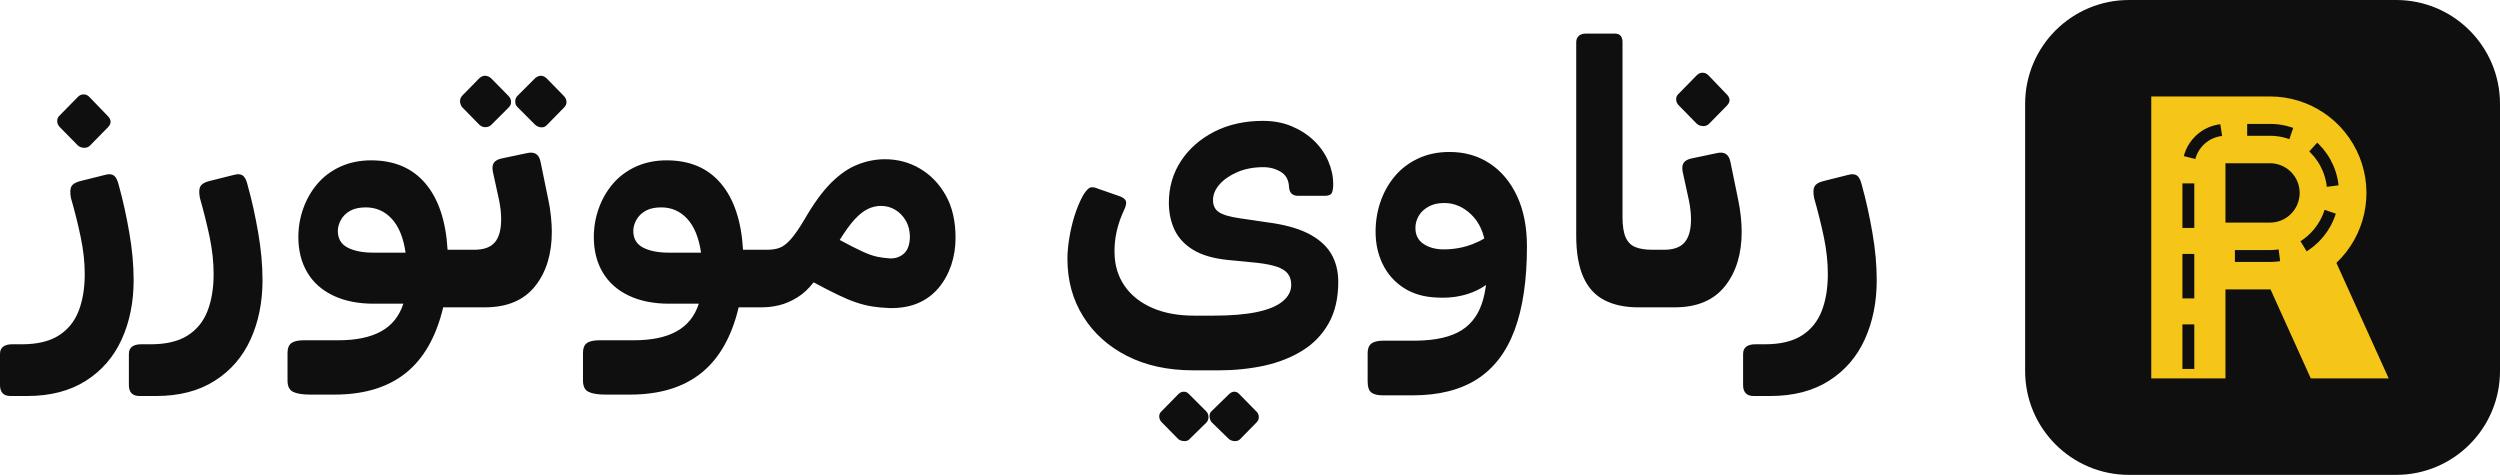
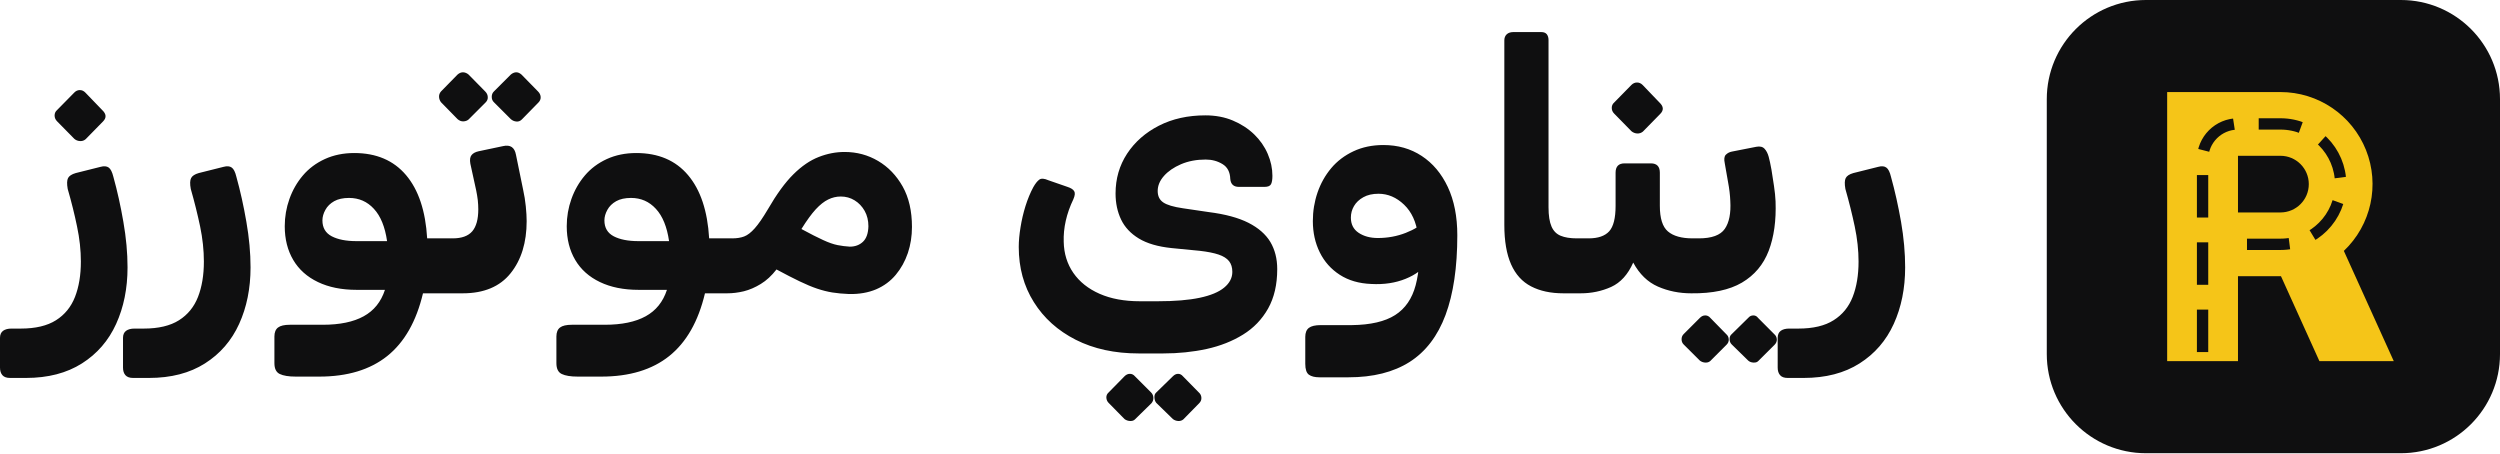
- <svg xmlns="http://www.w3.org/2000/svg" viewBox="0 0 336.93 64" width="336.93" height="64" role="img" aria-label="رناوي موتورز" lang="ar" color="#0F0F10">
-   <g transform="translate(272.93 0)">
+ <svg xmlns="http://www.w3.org/2000/svg" viewBox="0 0 353.03 64" width="353.03" height="64" role="img" aria-label="ريناوي موتورز" lang="ar" color="#0F0F10">
+   <g transform="translate(289.03 0)">
    <rect width="64" height="64" rx="14" fill="#0F0F10" />
    <path fill="#F5C518" d="M17 13H33A13 13 0 0 1 41.95 35.43L49 51H38.5L33.07 39H27V51H17ZM27 22V30H33A4 4 0 0 0 33 22Z" />
    <path fill="none" stroke="#0F0F10" stroke-width="1.6" stroke-dasharray="6 3.5" stroke-dashoffset="-1.28" d="M22 51V22.5A5 5 0 0 1 27 17.5H33A8.5 8.5 0 0 1 33 34.5H27" />
  </g>
-   <path fill="currentColor" d="M3.66 53.37L1.42 53.37Q0.68 53.37 0.34 52.98Q0 52.59 0 51.91L0 47.71Q0 47.03 0.44 46.71Q0.88 46.4 1.61 46.4L2.93 46.4Q6.05 46.4 7.91 45.22Q9.76 44.05 10.59 41.93Q11.42 39.81 11.42 36.93Q11.42 34.54 10.88 31.98Q10.35 29.41 9.56 26.68Q9.37 25.61 9.61 25.14Q9.86 24.68 10.69 24.44L14.2 23.56Q14.93 23.36 15.35 23.66Q15.76 23.95 16.01 24.97Q16.84 27.95 17.42 31.32Q18.01 34.68 18.01 37.76Q18.01 42.2 16.4 45.74Q14.79 49.28 11.57 51.32Q8.34 53.37 3.66 53.37ZM14.54 17.16L12.1 19.65Q11.76 19.95 11.3 19.92Q10.83 19.9 10.49 19.6L8.05 17.12Q7.71 16.77 7.71 16.31Q7.71 15.85 8.05 15.55L10.49 13.07Q10.83 12.72 11.27 12.72Q11.71 12.72 12.05 13.07L14.44 15.55Q15.32 16.38 14.54 17.16ZM21.03 53.37L18.79 53.37Q18.06 53.37 17.71 52.98Q17.37 52.59 17.37 51.91L17.37 47.71Q17.37 47.03 17.81 46.71Q18.25 46.4 18.98 46.4L20.3 46.4Q23.42 46.4 25.28 45.22Q27.13 44.05 27.96 41.93Q28.79 39.81 28.79 36.93Q28.79 34.54 28.26 31.98Q27.72 29.41 26.94 26.68Q26.74 25.61 26.99 25.14Q27.23 24.68 28.06 24.44L31.57 23.56Q32.31 23.36 32.72 23.66Q33.14 23.95 33.38 24.97Q34.21 27.95 34.79 31.32Q35.38 34.68 35.38 37.76Q35.38 42.2 33.77 45.74Q32.16 49.28 28.94 51.32Q25.72 53.37 21.03 53.37ZM45.09 53.18L41.77 53.18Q40.26 53.18 39.5 52.81Q38.75 52.45 38.75 51.28L38.75 47.52Q38.75 46.64 39.26 46.25Q39.77 45.86 40.94 45.86L45.58 45.86Q49.19 45.86 51.36 44.66Q53.53 43.47 54.36 40.93L50.36 40.93Q47.19 40.93 44.9 39.83Q42.6 38.73 41.41 36.71Q40.21 34.68 40.21 31.95Q40.21 29.95 40.87 28.1Q41.53 26.24 42.77 24.78Q44.02 23.31 45.87 22.46Q47.73 21.61 50.02 21.61Q54.7 21.61 57.34 24.73Q59.98 27.85 60.32 33.66L63.54 33.66Q64.27 33.66 64.27 34.39L64.32 39.95Q64.32 41.42 62.85 41.42L59.73 41.42Q58.32 47.37 54.68 50.28Q51.04 53.18 45.09 53.18ZM50.31 34.05L54.66 34.05Q54.22 31.02 52.8 29.49Q51.39 27.95 49.29 27.95Q48.02 27.95 47.19 28.41Q46.36 28.88 45.95 29.63Q45.53 30.39 45.53 31.12Q45.53 32.68 46.85 33.37Q48.17 34.05 50.31 34.05ZM65.34 41.42L62.9 41.42Q62.51 41.42 62.32 41.17Q62.12 40.93 62.12 40.59L62.12 34.93Q62.12 34.24 62.51 33.95Q62.9 33.66 63.59 33.66L63.93 33.66Q65.83 33.66 66.69 32.66Q67.54 31.66 67.54 29.56Q67.54 28.93 67.47 28.27Q67.39 27.61 67.25 26.92L66.42 23.12Q66.27 22.29 66.59 21.9Q66.9 21.51 67.59 21.36L71.05 20.63Q72.57 20.29 72.86 21.85L73.88 26.83Q74.13 27.95 74.25 29.15Q74.37 30.34 74.37 31.22Q74.37 35.76 72.1 38.59Q69.83 41.42 65.34 41.42ZM68.56 14.48L66.17 16.87Q65.88 17.12 65.44 17.14Q65 17.16 64.61 16.82L62.27 14.43Q62.02 14.09 62 13.68Q61.98 13.26 62.27 12.92L64.61 10.53Q65 10.19 65.42 10.21Q65.83 10.24 66.17 10.53L68.52 12.92Q68.86 13.26 68.88 13.7Q68.91 14.14 68.56 14.48ZM76.03 14.48L73.69 16.87Q73.35 17.21 72.91 17.16Q72.47 17.12 72.13 16.82L69.74 14.43Q69.44 14.14 69.44 13.68Q69.44 13.21 69.74 12.92L72.13 10.53Q72.47 10.24 72.86 10.21Q73.25 10.19 73.64 10.53L75.98 12.92Q76.32 13.26 76.35 13.7Q76.37 14.14 76.03 14.48ZM84.91 53.18L81.59 53.18Q80.08 53.18 79.32 52.81Q78.57 52.45 78.57 51.28L78.57 47.52Q78.57 46.64 79.08 46.25Q79.59 45.86 80.76 45.86L85.4 45.86Q89.01 45.86 91.18 44.66Q93.35 43.47 94.18 40.93L90.18 40.93Q87.01 40.93 84.72 39.83Q82.42 38.73 81.23 36.71Q80.03 34.68 80.03 31.95Q80.03 29.95 80.69 28.1Q81.35 26.24 82.59 24.78Q83.84 23.31 85.69 22.46Q87.55 21.61 89.84 21.61Q94.53 21.61 97.16 24.73Q99.8 27.85 100.14 33.66L103.36 33.66Q104.09 33.66 104.09 34.39L104.14 39.95Q104.14 41.42 102.68 41.42L99.55 41.42Q98.14 47.37 94.5 50.28Q90.87 53.18 84.91 53.18ZM90.13 34.05L94.48 34.05Q94.04 31.02 92.62 29.49Q91.21 27.95 89.11 27.95Q87.84 27.95 87.01 28.41Q86.18 28.88 85.77 29.63Q85.35 30.39 85.35 31.12Q85.35 32.68 86.67 33.37Q87.99 34.05 90.13 34.05ZM119.9 41.52Q118.58 41.47 117.53 41.3Q116.49 41.13 115.39 40.76Q114.29 40.39 112.92 39.73Q111.56 39.08 109.65 38.05Q108.63 39.37 107.43 40.1Q106.24 40.83 105.04 41.13Q103.85 41.42 102.68 41.42Q101.94 41.42 101.94 40.69L101.94 35.12Q101.94 33.66 103.41 33.66Q104.38 33.66 105.09 33.39Q105.8 33.12 106.58 32.24Q107.36 31.37 108.43 29.56Q110.29 26.34 112.04 24.61Q113.8 22.87 115.61 22.17Q117.41 21.46 119.27 21.46Q121.85 21.46 124 22.73Q126.15 24 127.47 26.34Q128.78 28.68 128.78 32.05Q128.78 34 128.2 35.73Q127.61 37.47 126.49 38.81Q125.37 40.15 123.71 40.86Q122.05 41.56 119.9 41.52ZM120 34.83Q121.12 34.83 121.85 34.15Q122.59 33.46 122.63 31.95Q122.63 30.73 122.1 29.78Q121.56 28.83 120.68 28.29Q119.8 27.75 118.73 27.75Q117.8 27.75 116.95 28.17Q116.1 28.58 115.19 29.56Q114.29 30.54 113.17 32.34Q115.07 33.37 116.24 33.9Q117.41 34.44 118.27 34.61Q119.12 34.78 120 34.83ZM164.26 49.91L160.8 49.91Q155.72 49.91 151.91 47.98Q148.11 46.05 145.99 42.66Q143.86 39.27 143.86 34.88Q143.86 33.61 144.11 32.1Q144.35 30.58 144.81 29.1Q145.28 27.61 145.91 26.44Q146.35 25.66 146.77 25.36Q147.18 25.07 148.06 25.46L150.74 26.39Q151.48 26.63 151.69 27Q151.91 27.36 151.57 28.14Q150.84 29.66 150.5 31.17Q150.16 32.68 150.21 34.15Q150.26 36.64 151.57 38.54Q152.89 40.44 155.28 41.49Q157.67 42.54 160.94 42.54L163.53 42.54Q167.09 42.54 169.41 42.05Q171.73 41.56 172.87 40.61Q174.02 39.66 174.02 38.39Q174.02 37.47 173.56 36.88Q173.09 36.29 172.09 35.95Q171.09 35.61 169.43 35.42L165.43 35.03Q162.55 34.73 160.82 33.68Q159.09 32.63 158.31 31Q157.53 29.36 157.53 27.32Q157.53 24.19 159.16 21.7Q160.8 19.21 163.65 17.75Q166.51 16.29 170.21 16.29Q172.36 16.29 174.09 17.02Q175.83 17.75 177.1 18.97Q178.36 20.19 179.02 21.73Q179.68 23.26 179.68 24.83Q179.68 25.61 179.49 26Q179.29 26.39 178.56 26.39L174.95 26.39Q173.83 26.39 173.73 25.27Q173.68 23.8 172.63 23.17Q171.58 22.53 170.26 22.53Q168.31 22.53 166.77 23.19Q165.24 23.85 164.36 24.85Q163.48 25.85 163.48 26.97Q163.48 28.05 164.26 28.58Q165.04 29.12 167.04 29.41L170.7 29.95Q174.17 30.39 176.29 31.46Q178.41 32.54 179.39 34.17Q180.36 35.81 180.36 38Q180.36 41.27 179.07 43.57Q177.78 45.86 175.53 47.25Q173.29 48.64 170.39 49.28Q167.48 49.91 164.26 49.91ZM162.6 56.94L160.26 59.23Q160.02 59.47 159.58 59.45Q159.14 59.43 158.8 59.18L156.55 56.89Q156.26 56.6 156.23 56.16Q156.21 55.72 156.55 55.42L158.8 53.13Q159.14 52.79 159.55 52.79Q159.97 52.79 160.26 53.13L162.55 55.42Q162.85 55.72 162.87 56.16Q162.89 56.6 162.6 56.94ZM169.34 56.94L167.09 59.23Q166.8 59.47 166.38 59.45Q165.97 59.43 165.63 59.18L163.28 56.89Q163.04 56.6 163.02 56.13Q162.99 55.67 163.28 55.42L165.63 53.13Q165.97 52.79 166.36 52.79Q166.75 52.79 167.04 53.13L169.29 55.42Q169.63 55.72 169.65 56.16Q169.68 56.6 169.34 56.94ZM190.42 53.28L186.32 53.28Q185.34 53.28 184.83 52.91Q184.32 52.54 184.32 51.37L184.32 47.57Q184.32 46.69 184.83 46.3Q185.34 45.91 186.51 45.91L190.91 45.91Q194.86 45.86 197.01 44.49Q199.15 43.13 199.91 40.27Q200.67 37.42 200.37 33.07L205.79 33.22Q205.79 40 204.13 44.47Q202.47 48.93 199.06 51.11Q195.64 53.28 190.42 53.28ZM205.79 33.22L200.23 33.17Q199.88 30.44 198.27 28.9Q196.66 27.36 194.66 27.36Q193.39 27.36 192.52 27.85Q191.64 28.34 191.2 29.1Q190.76 29.85 190.76 30.73Q190.76 32.15 191.86 32.88Q192.96 33.61 194.57 33.61Q196.66 33.61 198.52 32.88Q200.37 32.15 201.15 31.22L201.69 36.93Q200.67 38.49 198.49 39.37Q196.32 40.25 193.64 40.1Q191.05 40 189.2 38.81Q187.34 37.61 186.37 35.64Q185.39 33.66 185.39 31.22Q185.39 29.12 186.05 27.19Q186.71 25.27 187.98 23.75Q189.25 22.24 191.13 21.36Q193 20.48 195.35 20.48Q198.42 20.48 200.76 22.02Q203.11 23.56 204.45 26.41Q205.79 29.27 205.79 33.22ZM223.21 41.42L220.77 41.42Q218.09 41.42 216.21 40.44Q214.33 39.47 213.38 37.32Q212.43 35.17 212.43 31.76L212.43 5.7Q212.43 5.16 212.77 4.84Q213.11 4.53 213.7 4.53L217.65 4.53Q218.18 4.53 218.43 4.84Q218.67 5.16 218.67 5.65L218.67 29.27Q218.67 31.02 219.09 31.98Q219.5 32.93 220.38 33.29Q221.26 33.66 222.67 33.66L223.94 33.66Q224.68 33.66 224.68 34.39L224.68 39.95Q224.68 41.42 223.21 41.42ZM225.7 41.42L223.26 41.42Q222.87 41.42 222.67 41.17Q222.48 40.93 222.48 40.59L222.48 34.93Q222.48 34.24 222.87 33.95Q223.26 33.66 223.94 33.66L224.28 33.66Q226.19 33.66 227.04 32.66Q227.9 31.66 227.9 29.56Q227.9 28.93 227.82 28.27Q227.75 27.61 227.6 26.92L226.77 23.12Q226.63 22.29 226.94 21.9Q227.26 21.51 227.94 21.36L231.41 20.63Q232.92 20.29 233.22 21.85L234.24 26.83Q234.48 27.95 234.61 29.15Q234.73 30.34 234.73 31.22Q234.73 35.76 232.46 38.59Q230.19 41.42 225.7 41.42ZM232.73 14.24L230.29 16.73Q229.95 17.02 229.48 16.99Q229.02 16.97 228.68 16.68L226.24 14.19Q225.9 13.85 225.9 13.38Q225.9 12.92 226.24 12.63L228.68 10.14Q229.02 9.8 229.46 9.8Q229.9 9.8 230.24 10.14L232.63 12.63Q233.51 13.46 232.73 14.24ZM238.58 53.37L236.34 53.37Q235.61 53.37 235.26 52.98Q234.92 52.59 234.92 51.91L234.92 47.71Q234.92 47.03 235.36 46.71Q235.8 46.4 236.53 46.4L237.85 46.4Q240.97 46.4 242.83 45.22Q244.68 44.05 245.51 41.93Q246.34 39.81 246.34 36.93Q246.34 34.54 245.81 31.98Q245.27 29.41 244.49 26.68Q244.29 25.61 244.54 25.14Q244.78 24.68 245.61 24.44L249.12 23.56Q249.86 23.36 250.27 23.66Q250.69 23.95 250.93 24.97Q251.76 27.95 252.34 31.32Q252.93 34.68 252.93 37.76Q252.93 42.2 251.32 45.74Q249.71 49.28 246.49 51.32Q243.27 53.37 238.58 53.37Z" />
+   <path fill="currentColor" d="M3.66 53.37L1.42 53.37Q0.68 53.37 0.34 52.98Q0 52.59 0 51.91L0 47.71Q0 47.03 0.44 46.71Q0.88 46.4 1.61 46.4L2.93 46.4Q6.05 46.4 7.91 45.22Q9.76 44.05 10.59 41.93Q11.42 39.81 11.42 36.93Q11.42 34.54 10.88 31.98Q10.35 29.41 9.56 26.68Q9.37 25.61 9.61 25.14Q9.86 24.68 10.69 24.44L14.2 23.56Q14.93 23.36 15.35 23.66Q15.76 23.95 16.01 24.97Q16.84 27.95 17.42 31.32Q18.01 34.68 18.01 37.76Q18.01 42.2 16.4 45.74Q14.79 49.28 11.57 51.32Q8.34 53.37 3.66 53.37ZM14.54 17.16L12.1 19.65Q11.76 19.95 11.3 19.92Q10.83 19.9 10.49 19.6L8.05 17.12Q7.71 16.77 7.71 16.31Q7.71 15.85 8.05 15.55L10.49 13.07Q10.83 12.72 11.27 12.72Q11.71 12.72 12.05 13.07L14.44 15.55Q15.32 16.38 14.54 17.16ZM21.03 53.37L18.79 53.37Q18.06 53.37 17.71 52.98Q17.37 52.59 17.37 51.91L17.37 47.71Q17.37 47.03 17.81 46.71Q18.25 46.4 18.98 46.4L20.3 46.4Q23.42 46.4 25.28 45.22Q27.13 44.05 27.96 41.93Q28.79 39.81 28.79 36.93Q28.79 34.54 28.26 31.98Q27.72 29.41 26.94 26.68Q26.74 25.61 26.99 25.14Q27.23 24.68 28.06 24.44L31.57 23.56Q32.31 23.36 32.72 23.66Q33.14 23.95 33.38 24.97Q34.21 27.95 34.79 31.32Q35.38 34.68 35.38 37.76Q35.38 42.2 33.77 45.74Q32.16 49.28 28.94 51.32Q25.72 53.37 21.03 53.37ZM45.09 53.18L41.77 53.18Q40.26 53.18 39.5 52.81Q38.75 52.45 38.75 51.28L38.75 47.52Q38.75 46.64 39.26 46.25Q39.77 45.86 40.94 45.86L45.58 45.86Q49.19 45.86 51.36 44.66Q53.53 43.47 54.36 40.93L50.36 40.93Q47.19 40.93 44.9 39.83Q42.6 38.73 41.41 36.71Q40.21 34.68 40.21 31.95Q40.21 29.95 40.87 28.1Q41.53 26.24 42.77 24.78Q44.02 23.31 45.87 22.46Q47.73 21.61 50.02 21.61Q54.7 21.61 57.34 24.73Q59.98 27.85 60.32 33.66L63.54 33.66Q64.27 33.66 64.27 34.39L64.32 39.95Q64.32 41.42 62.85 41.42L59.73 41.42Q58.32 47.37 54.68 50.28Q51.04 53.18 45.09 53.18ZM50.31 34.05L54.66 34.05Q54.22 31.02 52.8 29.49Q51.39 27.95 49.29 27.95Q48.02 27.95 47.19 28.41Q46.36 28.88 45.95 29.63Q45.53 30.39 45.53 31.12Q45.53 32.68 46.85 33.37Q48.17 34.05 50.31 34.05ZM65.34 41.42L62.9 41.42Q62.51 41.42 62.32 41.17Q62.12 40.93 62.12 40.59L62.12 34.93Q62.12 34.24 62.51 33.95Q62.9 33.66 63.59 33.66L63.93 33.66Q65.83 33.66 66.69 32.66Q67.54 31.66 67.54 29.56Q67.54 28.93 67.47 28.27Q67.39 27.61 67.25 26.92L66.42 23.12Q66.27 22.29 66.59 21.9Q66.9 21.51 67.59 21.36L71.05 20.63Q72.57 20.29 72.86 21.85L73.88 26.83Q74.13 27.95 74.25 29.15Q74.37 30.34 74.37 31.22Q74.37 35.76 72.1 38.59Q69.83 41.42 65.34 41.42ZM68.56 14.48L66.17 16.87Q65.88 17.12 65.44 17.14Q65 17.16 64.61 16.82L62.27 14.43Q62.02 14.09 62 13.68Q61.98 13.26 62.27 12.92L64.61 10.53Q65 10.19 65.42 10.21Q65.83 10.24 66.17 10.53L68.52 12.92Q68.86 13.26 68.88 13.7Q68.91 14.14 68.56 14.48ZM76.03 14.48L73.69 16.87Q73.35 17.21 72.91 17.16Q72.47 17.12 72.13 16.82L69.74 14.43Q69.44 14.14 69.44 13.68Q69.44 13.21 69.74 12.92L72.13 10.53Q72.47 10.24 72.86 10.21Q73.25 10.19 73.64 10.53L75.98 12.92Q76.32 13.26 76.35 13.7Q76.37 14.14 76.03 14.48ZM84.91 53.18L81.59 53.18Q80.08 53.18 79.32 52.81Q78.57 52.45 78.57 51.28L78.57 47.52Q78.57 46.64 79.08 46.25Q79.59 45.86 80.76 45.86L85.4 45.86Q89.01 45.86 91.18 44.66Q93.35 43.47 94.18 40.93L90.18 40.93Q87.01 40.93 84.72 39.83Q82.42 38.73 81.23 36.71Q80.03 34.68 80.03 31.95Q80.03 29.95 80.69 28.1Q81.35 26.24 82.59 24.78Q83.84 23.31 85.69 22.46Q87.55 21.61 89.84 21.61Q94.53 21.61 97.16 24.73Q99.8 27.85 100.14 33.66L103.36 33.66Q104.09 33.66 104.09 34.39L104.14 39.95Q104.14 41.42 102.68 41.42L99.55 41.42Q98.14 47.37 94.5 50.28Q90.87 53.18 84.91 53.18ZM90.13 34.05L94.48 34.05Q94.04 31.02 92.62 29.49Q91.21 27.95 89.11 27.95Q87.84 27.95 87.01 28.41Q86.18 28.88 85.77 29.63Q85.35 30.39 85.35 31.12Q85.35 32.68 86.67 33.37Q87.99 34.05 90.13 34.05ZM119.9 41.52Q118.58 41.47 117.53 41.3Q116.49 41.13 115.39 40.76Q114.29 40.39 112.92 39.73Q111.56 39.08 109.65 38.05Q108.63 39.37 107.43 40.1Q106.24 40.83 105.04 41.13Q103.85 41.42 102.68 41.42Q101.94 41.42 101.94 40.69L101.94 35.12Q101.94 33.66 103.41 33.66Q104.38 33.66 105.09 33.39Q105.8 33.12 106.58 32.24Q107.36 31.37 108.43 29.56Q110.29 26.34 112.04 24.61Q113.8 22.87 115.61 22.17Q117.41 21.46 119.27 21.46Q121.85 21.46 124 22.73Q126.15 24 127.47 26.34Q128.78 28.68 128.78 32.05Q128.78 34 128.2 35.73Q127.61 37.47 126.49 38.81Q125.37 40.15 123.71 40.86Q122.05 41.56 119.9 41.52ZM120 34.83Q121.12 34.83 121.85 34.15Q122.59 33.46 122.63 31.95Q122.63 30.73 122.1 29.78Q121.56 28.83 120.68 28.29Q119.8 27.75 118.73 27.75Q117.8 27.75 116.95 28.17Q116.1 28.58 115.19 29.56Q114.29 30.54 113.17 32.34Q115.07 33.37 116.24 33.9Q117.41 34.44 118.27 34.61Q119.12 34.78 120 34.83ZM164.26 49.91L160.8 49.91Q155.72 49.91 151.91 47.98Q148.11 46.05 145.99 42.66Q143.86 39.27 143.86 34.88Q143.86 33.61 144.11 32.1Q144.35 30.58 144.81 29.1Q145.28 27.61 145.91 26.44Q146.35 25.66 146.77 25.36Q147.18 25.07 148.06 25.46L150.74 26.39Q151.48 26.63 151.69 27Q151.91 27.36 151.57 28.14Q150.84 29.66 150.5 31.17Q150.16 32.68 150.21 34.15Q150.26 36.64 151.57 38.54Q152.89 40.44 155.28 41.49Q157.67 42.54 160.94 42.54L163.53 42.54Q167.09 42.54 169.41 42.05Q171.73 41.56 172.87 40.61Q174.02 39.66 174.02 38.39Q174.02 37.47 173.56 36.88Q173.09 36.29 172.09 35.95Q171.09 35.61 169.43 35.42L165.43 35.03Q162.55 34.73 160.82 33.68Q159.09 32.63 158.31 31Q157.53 29.36 157.53 27.32Q157.53 24.19 159.16 21.7Q160.8 19.21 163.65 17.75Q166.51 16.29 170.21 16.29Q172.36 16.29 174.09 17.02Q175.83 17.75 177.1 18.97Q178.36 20.19 179.02 21.73Q179.68 23.26 179.68 24.83Q179.68 25.61 179.49 26Q179.29 26.39 178.56 26.39L174.95 26.39Q173.83 26.39 173.73 25.27Q173.68 23.8 172.63 23.17Q171.58 22.53 170.26 22.53Q168.31 22.53 166.77 23.19Q165.24 23.85 164.36 24.85Q163.48 25.85 163.48 26.97Q163.48 28.05 164.26 28.58Q165.04 29.12 167.04 29.41L170.7 29.95Q174.17 30.39 176.29 31.46Q178.41 32.54 179.39 34.17Q180.36 35.81 180.36 38Q180.36 41.27 179.07 43.57Q177.78 45.86 175.53 47.25Q173.29 48.64 170.39 49.28Q167.48 49.91 164.26 49.91ZM162.6 56.94L160.26 59.23Q160.02 59.47 159.58 59.45Q159.14 59.43 158.8 59.18L156.55 56.89Q156.26 56.6 156.23 56.16Q156.21 55.72 156.55 55.42L158.8 53.13Q159.14 52.79 159.55 52.79Q159.97 52.79 160.26 53.13L162.55 55.42Q162.85 55.72 162.87 56.16Q162.89 56.6 162.6 56.94ZM169.34 56.94L167.09 59.23Q166.8 59.47 166.38 59.45Q165.97 59.43 165.63 59.18L163.28 56.89Q163.04 56.6 163.02 56.13Q162.99 55.67 163.28 55.42L165.63 53.13Q165.97 52.79 166.36 52.79Q166.75 52.79 167.04 53.13L169.29 55.42Q169.63 55.72 169.65 56.16Q169.68 56.6 169.34 56.94ZM190.42 53.28L186.32 53.28Q185.34 53.28 184.83 52.91Q184.32 52.54 184.32 51.37L184.32 47.57Q184.32 46.69 184.83 46.3Q185.34 45.91 186.51 45.91L190.91 45.91Q194.86 45.86 197.01 44.49Q199.15 43.13 199.91 40.27Q200.67 37.42 200.37 33.07L205.79 33.22Q205.79 40 204.13 44.47Q202.47 48.93 199.06 51.11Q195.64 53.28 190.42 53.28ZM205.79 33.22L200.23 33.17Q199.88 30.44 198.27 28.9Q196.66 27.36 194.66 27.36Q193.39 27.36 192.52 27.85Q191.64 28.34 191.2 29.1Q190.76 29.85 190.76 30.73Q190.76 32.15 191.86 32.88Q192.96 33.61 194.57 33.61Q196.66 33.61 198.52 32.88Q200.37 32.15 201.15 31.22L201.69 36.93Q200.67 38.49 198.49 39.37Q196.32 40.25 193.64 40.1Q191.05 40 189.2 38.81Q187.34 37.61 186.37 35.64Q185.39 33.66 185.39 31.22Q185.39 29.12 186.05 27.19Q186.71 25.27 187.98 23.75Q189.25 22.24 191.13 21.36Q193 20.48 195.35 20.48Q198.42 20.48 200.76 22.02Q203.11 23.56 204.45 26.41Q205.79 29.27 205.79 33.22ZM223.21 41.42L220.77 41.42Q218.09 41.42 216.21 40.44Q214.33 39.47 213.38 37.32Q212.43 35.17 212.43 31.76L212.43 5.7Q212.43 5.16 212.77 4.84Q213.11 4.53 213.7 4.53L217.65 4.53Q218.18 4.53 218.43 4.84Q218.67 5.16 218.67 5.65L218.67 29.27Q218.67 31.02 219.09 31.98Q219.5 32.93 220.38 33.29Q221.26 33.66 222.67 33.66L223.94 33.66Q224.68 33.66 224.68 34.39L224.68 39.95Q224.68 41.42 223.21 41.42ZM223.21 41.42Q222.48 41.42 222.48 40.64L222.48 35.12Q222.48 33.66 223.94 33.66L224.33 33.66Q226.33 33.66 227.24 32.66Q228.14 31.66 228.14 29.07L228.14 24.39Q228.14 23.07 229.41 23.07L233.12 23.07Q234.39 23.07 234.39 24.39L234.39 29.07Q234.39 31.71 235.53 32.68Q236.68 33.66 239.02 33.66L239.56 33.66Q240.29 33.66 240.29 34.39L240.29 39.95Q240.29 41.42 238.83 41.42Q236.29 41.42 234.12 40.47Q231.95 39.52 230.63 37.08Q229.51 39.61 227.51 40.52Q225.5 41.42 223.21 41.42ZM234.44 16.09L232 18.58Q231.65 18.87 231.19 18.85Q230.73 18.82 230.38 18.53L227.94 16.04Q227.6 15.7 227.6 15.24Q227.6 14.77 227.94 14.48L230.38 11.99Q230.73 11.65 231.17 11.65Q231.6 11.65 231.95 11.99L234.34 14.48Q235.22 15.31 234.44 16.09ZM238.83 41.42Q238.49 41.42 238.29 41.17Q238.1 40.93 238.1 40.59L238.1 35.03Q238.1 33.66 239.56 33.66L239.9 33.66Q242.63 33.66 243.56 32.32Q244.49 30.98 244.34 28.39Q244.29 27.12 244.02 25.7Q243.76 24.29 243.56 23.07Q243.37 22.19 243.71 21.85Q244.05 21.51 244.54 21.41L248 20.73Q248.78 20.58 249.17 21Q249.56 21.41 249.76 22.14Q249.95 22.83 250.15 23.95Q250.34 25.07 250.51 26.27Q250.69 27.46 250.73 28.44Q250.88 32.49 249.76 35.42Q248.64 38.34 245.98 39.91Q243.32 41.47 238.83 41.42ZM243.8 48.69L241.51 50.98Q241.22 51.23 240.8 51.2Q240.39 51.18 240.05 50.93L237.75 48.64Q237.46 48.35 237.46 47.91Q237.46 47.47 237.75 47.18L240.05 44.88Q240.39 44.54 240.8 44.54Q241.22 44.54 241.51 44.88L243.76 47.18Q244.1 47.47 244.12 47.91Q244.15 48.35 243.8 48.69ZM250.59 48.69L248.29 50.98Q248.05 51.23 247.61 51.2Q247.17 51.18 246.88 50.93L244.54 48.64Q244.24 48.35 244.24 47.88Q244.24 47.42 244.54 47.18L246.88 44.88Q247.17 44.54 247.59 44.54Q248 44.54 248.25 44.88L250.54 47.18Q250.88 47.47 250.91 47.91Q250.93 48.35 250.59 48.69ZM254.69 53.37L252.44 53.37Q251.71 53.37 251.37 52.98Q251.03 52.59 251.03 51.91L251.03 47.71Q251.03 47.03 251.47 46.71Q251.91 46.4 252.64 46.4L253.96 46.4Q257.08 46.4 258.93 45.22Q260.79 44.05 261.62 41.93Q262.45 39.81 262.45 36.93Q262.45 34.54 261.91 31.98Q261.37 29.41 260.59 26.68Q260.4 25.61 260.64 25.14Q260.88 24.68 261.71 24.44L265.23 23.56Q265.96 23.36 266.37 23.66Q266.79 23.95 267.03 24.97Q267.86 27.95 268.45 31.32Q269.03 34.68 269.03 37.76Q269.03 42.2 267.42 45.74Q265.81 49.28 262.59 51.32Q259.37 53.37 254.69 53.37Z" />
</svg>
